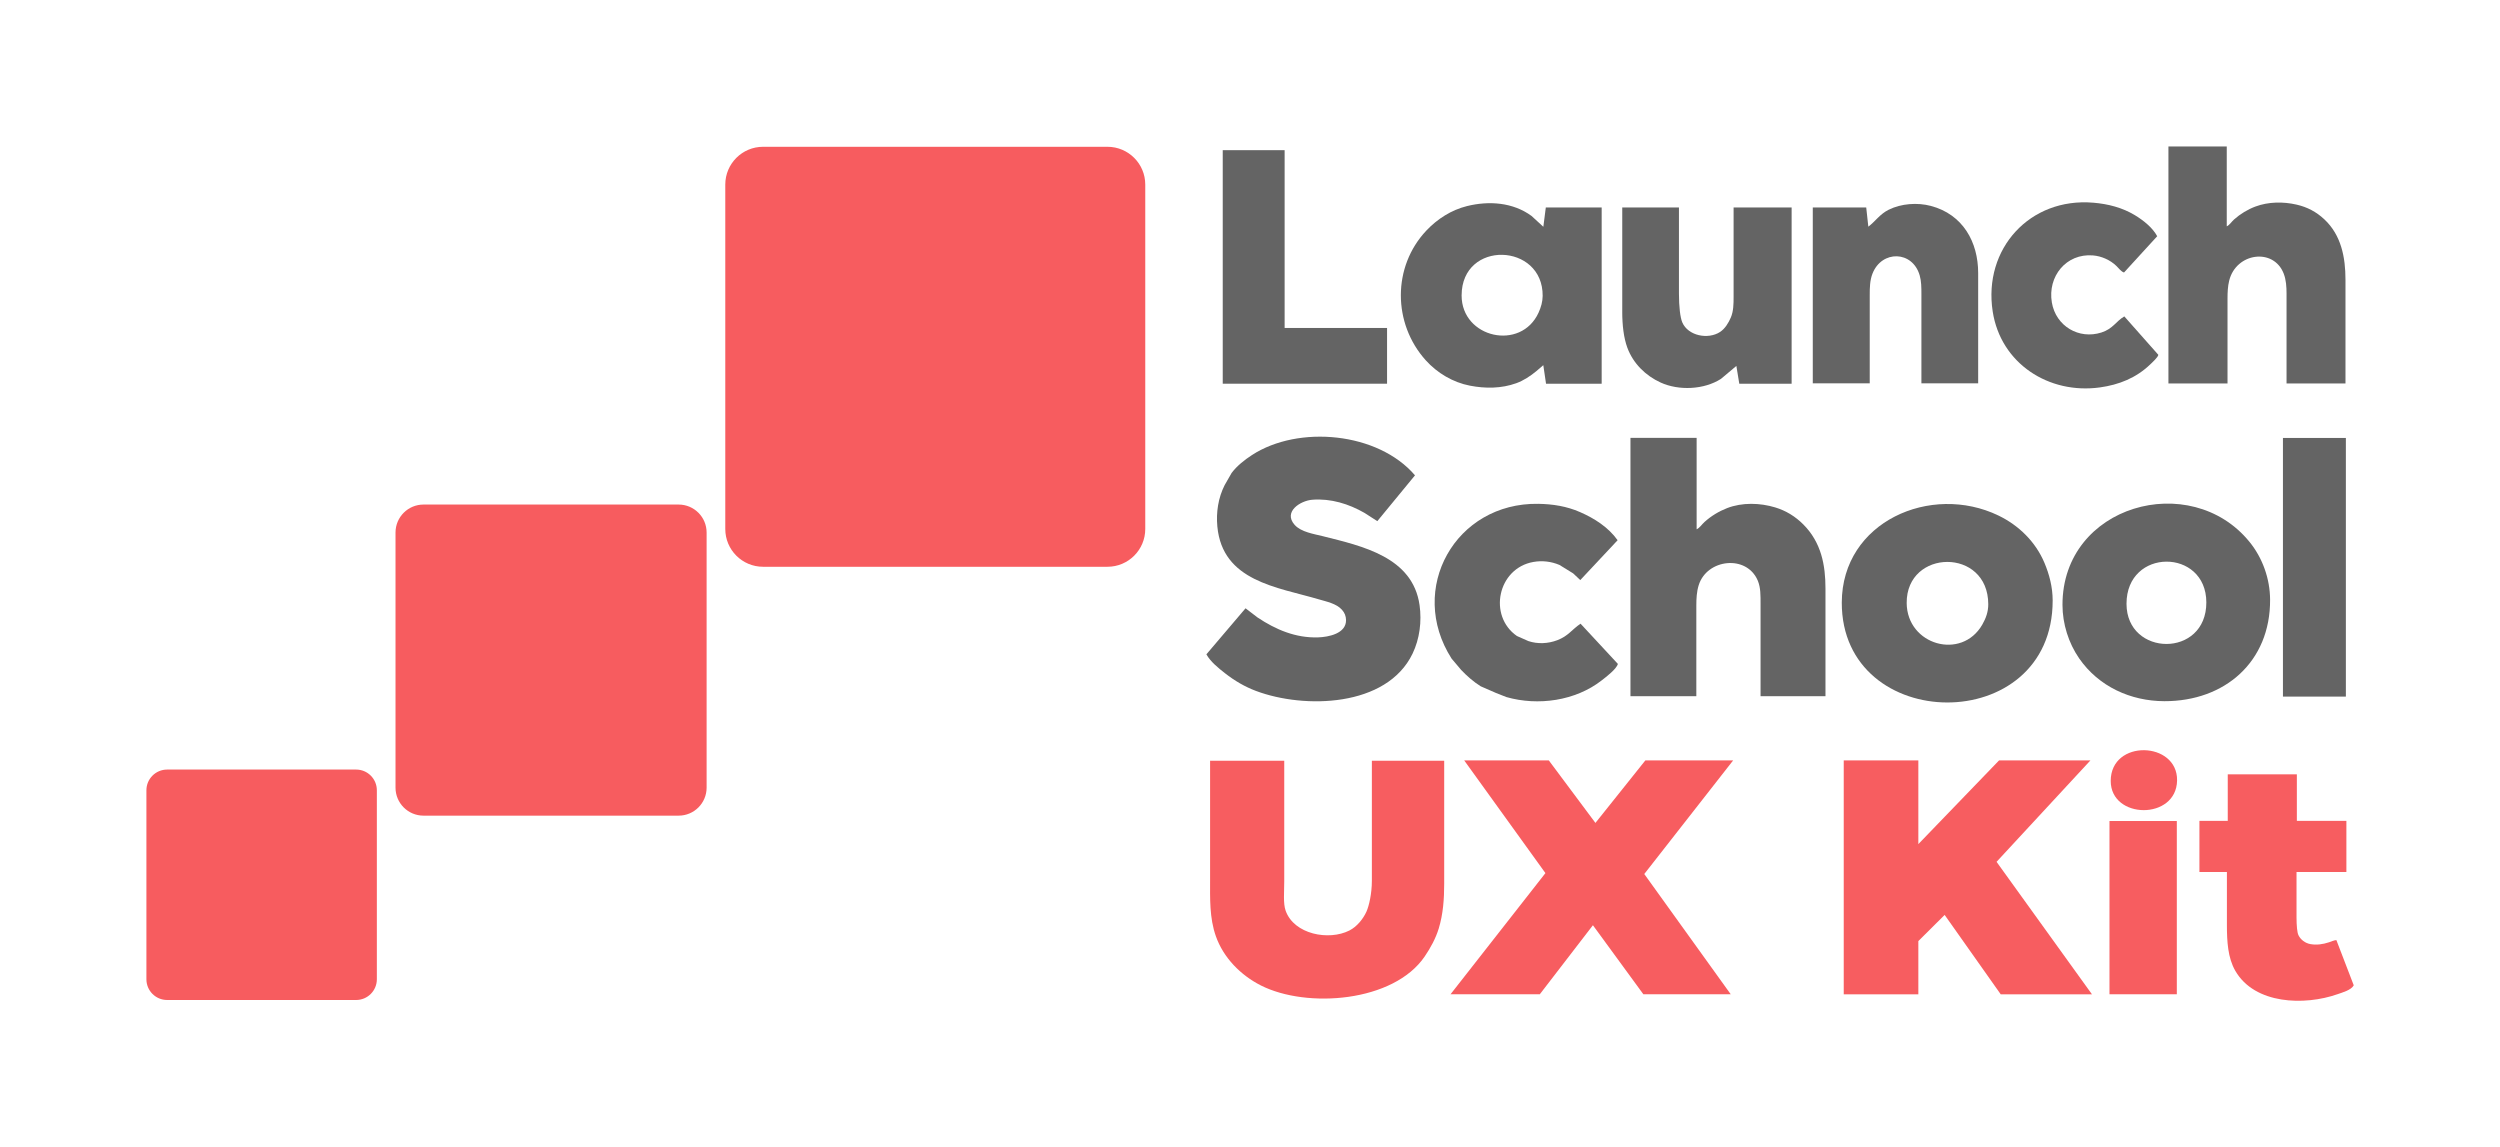
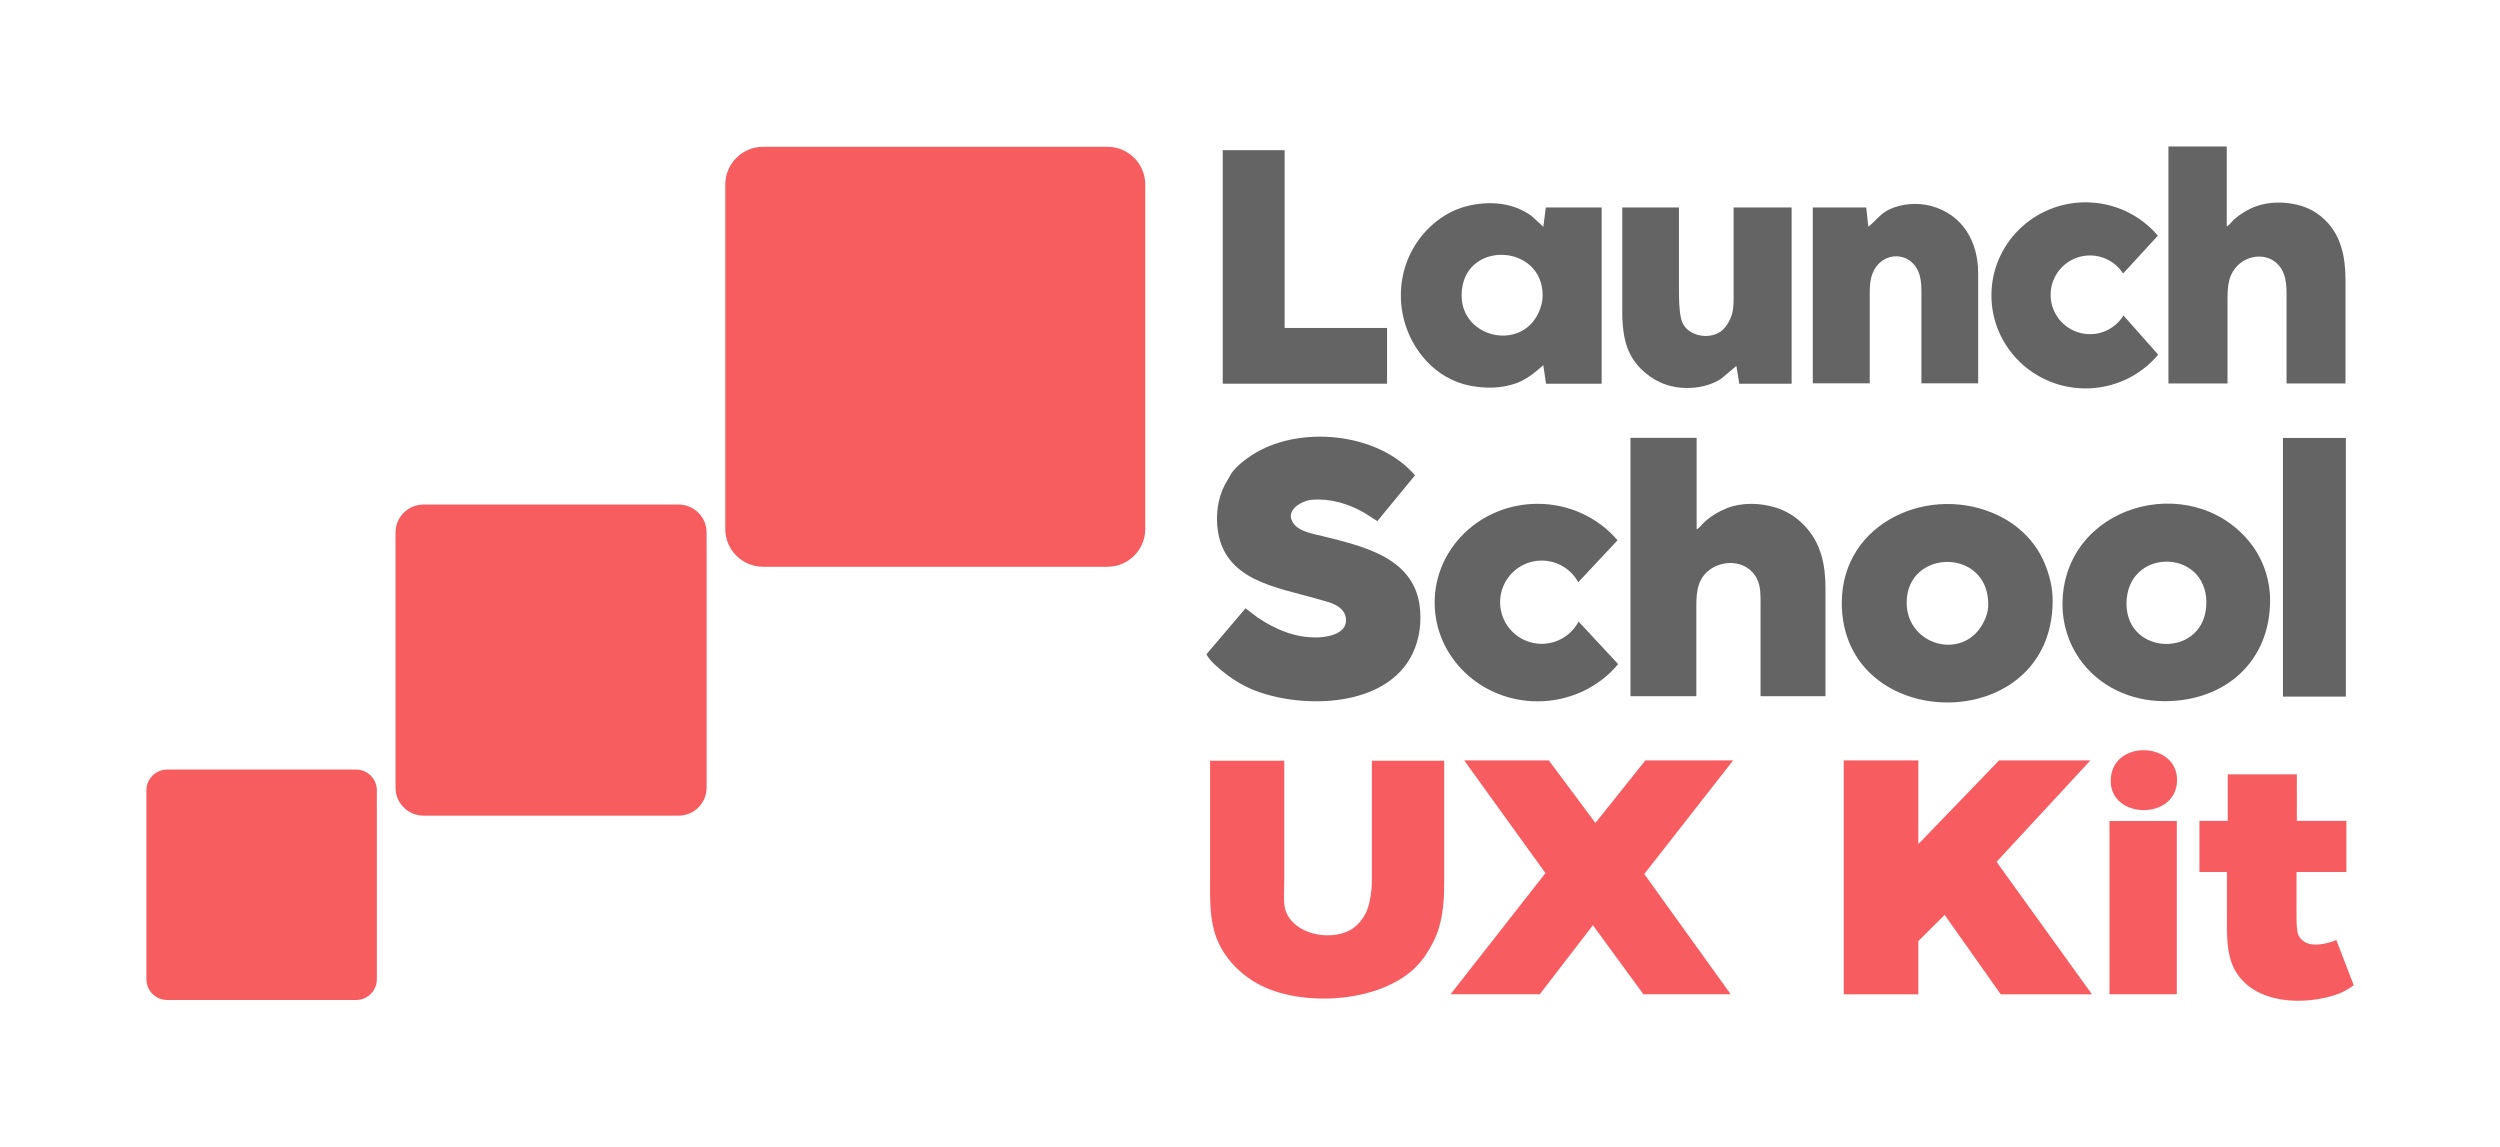
<svg xmlns="http://www.w3.org/2000/svg" width="1635" height="750" viewBox="-14 106 1635 750" fill="none" role="img" aria-labelledby="title description">
  <g fill="#F75C5F">
    <rect x="81.752" y="609.291" width="150.709" height="150.709" rx="13.564" />
    <rect x="244.668" y="435.976" width="203.457" height="203.457" rx="18.311" />
    <rect x="460.333" y="202" width="274.667" height="274.667" rx="24.72" />
  </g>
  <g fill="#636363" opacity="0.992">
    <path d="M826.147 204.211 V320.492 H893.133 V356.941 H785.666 V204.211 Z" />
    <path d="M995.347 254.326 L996.955 241.687 H1033.492 V356.946 H997.105 L995.317 344.814 L990.851 348.665 C986.958 351.885 982.411 354.913 977.642 356.623 C967.783 360.157 957.472 360.175 947.342 358.229 C936.255 356.098 925.946 349.98 918.404 341.591 C896.795 317.553 896.54 280.382 918.856 256.772 C926.041 249.17 935.203 243.31 945.414 240.78 C959.747 237.23 975.483 238.304 987.665 247.26 Z M941.895 299.148 C941.8 327.103 980.785 335.828 992.26 310.389 C993.804 306.965 994.862 303.351 994.898 299.561 C995.233 264.765 942.018 262.764 941.895 299.148 Z" />
    <path d="M1084.034 241.703 V298 C1084.034 306.479 1084.854 313.643 1086.209 316.82 C1089.988 325.678 1103.101 328.17 1110.856 323.14 C1114.157 320.999 1116.444 317.202 1117.96 313.663 C1119.746 309.495 1119.77 304.681 1119.77 300 V241.703 H1157.728 V356.967 H1123.493 L1121.59 345.317 L1111.512 353.784 C1100.46 360.886 1083.961 361.61 1072.076 356.189 C1062.217 351.693 1054.086 343.725 1050.271 333.366 C1047.882 326.877 1046.95 318.581 1046.95 310 V241.703 Z" />
    <path d="M1279.722 356.7 H1242.6 V298 C1242.6 294.001 1242.558 289.924 1241.495 286.177 C1236.858 269.837 1216.698 269.447 1210.617 284.918 C1208.894 289.303 1208.8 294.166 1208.8 299 V356.7 H1171.56 V241.703 H1206.513 L1207.885 254.246 C1212.491 250.792 1215.334 246.081 1221.196 243.168 C1229.411 239.087 1239.981 238.342 1248.748 240.66 C1269.698 246.197 1279.722 264.228 1279.722 284.563 V356.7 Z" />
-     <path d="M1396.81 260.495 L1375.101 284.229 C1373.143 283.572 1371.767 281.532 1370.178 279.986 C1366.116 276.033 1360.398 273.488 1354.763 273.038 C1337.258 271.642 1325.038 286.796 1327.908 303.806 C1330.519 319.289 1345.602 328.211 1360.389 323.438 C1367.955 320.995 1369.808 316.132 1375.303 312.925 L1397.543 338.044 C1397.482 339.498 1393.374 343.248 1392.266 344.31 C1383.019 353.178 1371.847 357.647 1359.31 359.376 C1325.943 363.98 1294.445 343.78 1289.212 309.643 C1282.932 268.671 1313.537 235.054 1355.05 238.566 C1364.672 239.38 1373.996 241.745 1382.281 246.772 C1387.707 250.064 1393.797 254.848 1396.81 260.495 Z" />
+     <path d="M1397.242 260.138 L1374.497 284.886 C1369.761 277.517 1361.603 273.063 1352.843 273.063 C1338.627 273.063 1327.103 284.587 1327.103 298.804 C1327.103 313.02 1338.627 324.545 1352.843 324.545 C1361.777 324.545 1370.071 319.913 1374.758 312.308 L1397.443 337.962 C1385.742 351.936 1368.342 360.026 1349.986 360.026 C1315.969 360.026 1288.393 332.78 1288.393 299.17 C1288.393 265.56 1315.969 238.314 1349.986 238.314 C1368.232 238.314 1385.539 246.307 1397.242 260.138 Z" />
    <path d="M1442.3 201.805 V254.018 C1444.157 253.188 1445.41 251.023 1447.063 249.545 C1451.107 245.931 1456.018 242.949 1461.081 241.065 C1469.572 237.906 1479.196 237.818 1487.922 239.81 C1494.985 241.423 1500.878 244.539 1506.176 249.501 C1517.186 259.814 1519.946 274.354 1519.946 289 V356.8 H1481.4 V298 C1481.4 293.507 1481.119 289.015 1479.538 284.93 C1472.941 267.883 1448.399 271.243 1443.887 289.548 C1442.976 293.243 1442.8 297.113 1442.8 301 V356.8 H1404.152 V201.805 Z" />
  </g>
  <g fill="#636363" opacity="0.992">
    <path d="M911.407 416.869 L886.766 446.836 L878.415 441.455 C868.05 435.501 856.36 431.904 844.307 432.823 C836.501 433.419 825.058 440.656 832.69 449.252 C836.874 453.966 845.204 455.177 851.017 456.639 C876.848 463.137 909.952 470.221 914.403 501.812 C915.893 512.39 914.464 523.849 909.798 533.519 C892.892 568.553 839.059 569.742 807.455 557.885 C800.025 555.098 793.378 551.173 787.153 546.299 C782.771 542.867 777.692 538.8 774.977 533.934 L800.586 503.825 L808.444 509.838 C820.361 517.787 833.445 523.335 848.058 522.849 C854.846 522.622 866.406 520.381 866.307 511.568 C866.277 508.926 865.401 506.752 863.636 504.782 C860.005 500.729 853.608 499.47 848.605 497.995 C821.307 489.942 785.451 486.212 782.137 450.263 C781.287 441.04 782.721 431.591 786.896 423.314 L791.484 415.31 C794.953 410.676 799.925 406.771 804.736 403.635 C835.214 383.776 887.268 388.634 911.407 416.869 Z" />
-     <path d="M1043.918 459.301 L1019.507 485.37 L1014.834 480.982 L1005.925 475.486 C1000.519 473.179 994.574 472.498 988.796 473.522 C965.5 477.65 959.071 508.726 978.042 521.935 L985.541 525.262 C991.63 527.299 998.395 526.985 1004.391 524.719 C1011.772 521.929 1013.992 517.676 1019.689 513.896 L1044.087 540.19 C1043.257 543.527 1036.422 548.695 1033.493 550.982 C1016.372 564.351 991.941 567.806 971.2 561.891 L964.46 559.235 L954.399 554.847 C949.745 551.95 945.362 548.108 941.614 544.155 L935.344 536.736 C906.164 491.117 937.869 434.594 992.058 435.504 C1001.57 435.663 1010.55 437.069 1019.303 440.886 C1028.767 445.014 1037.842 450.792 1043.918 459.301 Z" />
+     <path d="M1043.854 459.351 L1018.178 486.79 C1013.406 478.051 1004.243 472.615 994.286 472.615 C979.251 472.615 967.063 484.803 967.063 499.838 C967.063 514.873 979.251 527.062 994.286 527.062 C1004.402 527.062 1013.684 521.452 1018.388 512.496 L1044.266 540.327 C1031.49 555.712 1012.101 564.675 991.595 564.675 C954.404 564.675 924.256 535.756 924.256 500.084 C924.256 464.411 954.404 435.493 991.595 435.493 C1011.871 435.493 1031.067 444.257 1043.854 459.351 Z" />
    <path d="M1095.6 392.373 V452.172 C1097.664 451.154 1099.028 448.933 1100.714 447.404 C1104.987 443.525 1110.151 440.384 1115.543 438.299 C1125.369 434.499 1137.03 434.823 1146.996 437.85 C1154.048 439.992 1160.199 443.782 1165.382 448.989 C1177.176 460.837 1179.863 475.652 1179.863 491 V561.3 H1137.4 V501 C1137.4 495.708 1137.533 490.34 1135.582 485.718 C1128.328 468.527 1102.342 471.505 1096.964 488.672 C1095.616 492.977 1095.4 497.484 1095.4 502 V561.3 H1052.319 V392.373 Z" />
    <path d="M1328.446 498.62 C1328.606 588.392 1190.287 586.523 1190.527 500.027 C1190.674 447.125 1248.893 421.886 1292.972 443.153 C1306.277 449.572 1317.189 460.269 1322.986 473.907 C1326.298 481.7 1328.431 490.08 1328.446 498.62 Z M1232.971 500.322 C1233.127 527.925 1268.976 538.093 1282.472 514.407 C1284.863 510.211 1286.329 506.046 1286.324 501.188 C1286.285 463.973 1232.77 464.86 1232.971 500.322 Z" />
    <path d="M1470.642 498.179 C1470.86 538.819 1441.011 564.679 1401.468 564.573 C1379.376 564.514 1358.498 554.947 1345.795 536.616 C1338.795 526.515 1334.876 513.918 1334.863 501.593 C1334.792 436.24 1418.597 413.086 1457.109 460.307 C1465.733 470.881 1470.569 484.501 1470.642 498.179 Z M1376.739 500.886 C1376.758 535.653 1429.095 536.495 1428.946 499.874 C1428.802 464.417 1376.719 464.175 1376.739 500.886 Z" />
    <path d="M1520.196 392.425 V561.574 H1479.045 V392.425 Z" />
  </g>
  <g fill="#F75C5F" opacity="0.992">
    <path d="M883.2 603.5 H930.5 V684 C930.5 693.866 929.817 703.832 926.916 713.303 C924.922 719.814 921.554 725.933 917.747 731.537 C897.46 761.409 840.783 765.715 810.66 750.504 C797.45 743.834 786.116 732.373 781.17 718.275 C776.915 706.149 777.4 693.599 777.4 681 V603.5 H825.9 V682 C825.9 689.435 825.099 696.793 826.819 701.621 C832.332 717.095 855.061 721.371 868.498 714.549 C873.383 712.07 877.489 707.045 879.691 702.139 C881.308 698.537 883.2 690.479 883.2 682 V603.5 Z" />
    <path d="M1029.411 644.187 L1062.06 603.301 H1119.482 L1061.357 677.6 L1117.9 756.25 H1060.757 L1027.768 711.101 L993.033 756.25 H934.649 L996.708 677.013 L943.581 603.301 H998.922 Z" />
    <path d="M1353.143 603.3 L1291.751 669.639 L1354.165 756.306 H1294.494 L1257.8 704.362 L1240.6 721.467 V756.306 H1191.8 V603.3 H1240.6 V658.045 L1293.389 603.3 Z" />
    <path d="M1409.637 642.942 V756.252 H1365.6 V642.942 Z" />
    <path d="M1409.809 616.432 C1409.387 642.505 1366.371 641.999 1366.411 616.708 C1366.453 589.286 1410.225 590.687 1409.809 616.432 Z" />
-     <path d="M1488.146 612.413 V642.854 H1520.54 V676.3 H1487.93 V706 C1487.93 711.43 1488.361 715.901 1489.187 717.609 C1490.645 720.622 1493.63 722.807 1496.892 723.419 C1501.024 724.194 1505.248 723.559 1509.196 722.242 C1510.857 721.688 1512.523 720.894 1513.993 720.822 L1525.352 750.399 C1523.69 753.518 1518.038 755.047 1514.714 756.215 C1493.251 763.76 1460.627 762.955 1447.899 740.931 C1442.998 732.45 1442.4 721.703 1442.4 711 V676.3 H1424.421 V642.854 H1442.95 V612.413 Z" />
+     <path d="M1488.146 612.413 V642.854 H1520.54 V676.3 H1487.93 V706 C1487.93 711.43 1488.361 715.901 1489.187 717.609 C1490.645 720.622 1493.63 722.807 1496.892 723.419 C1502.557 724.482 1508.77 722.857 1513.993 720.822 L1525.352 750.399 C1522.01 752.718 1518.602 754.848 1514.714 756.215 C1493.251 763.76 1460.627 762.955 1447.899 740.931 C1442.998 732.45 1442.4 721.703 1442.4 711 V676.3 H1424.421 V642.854 H1442.95 V612.413 Z" />
  </g>
</svg>
